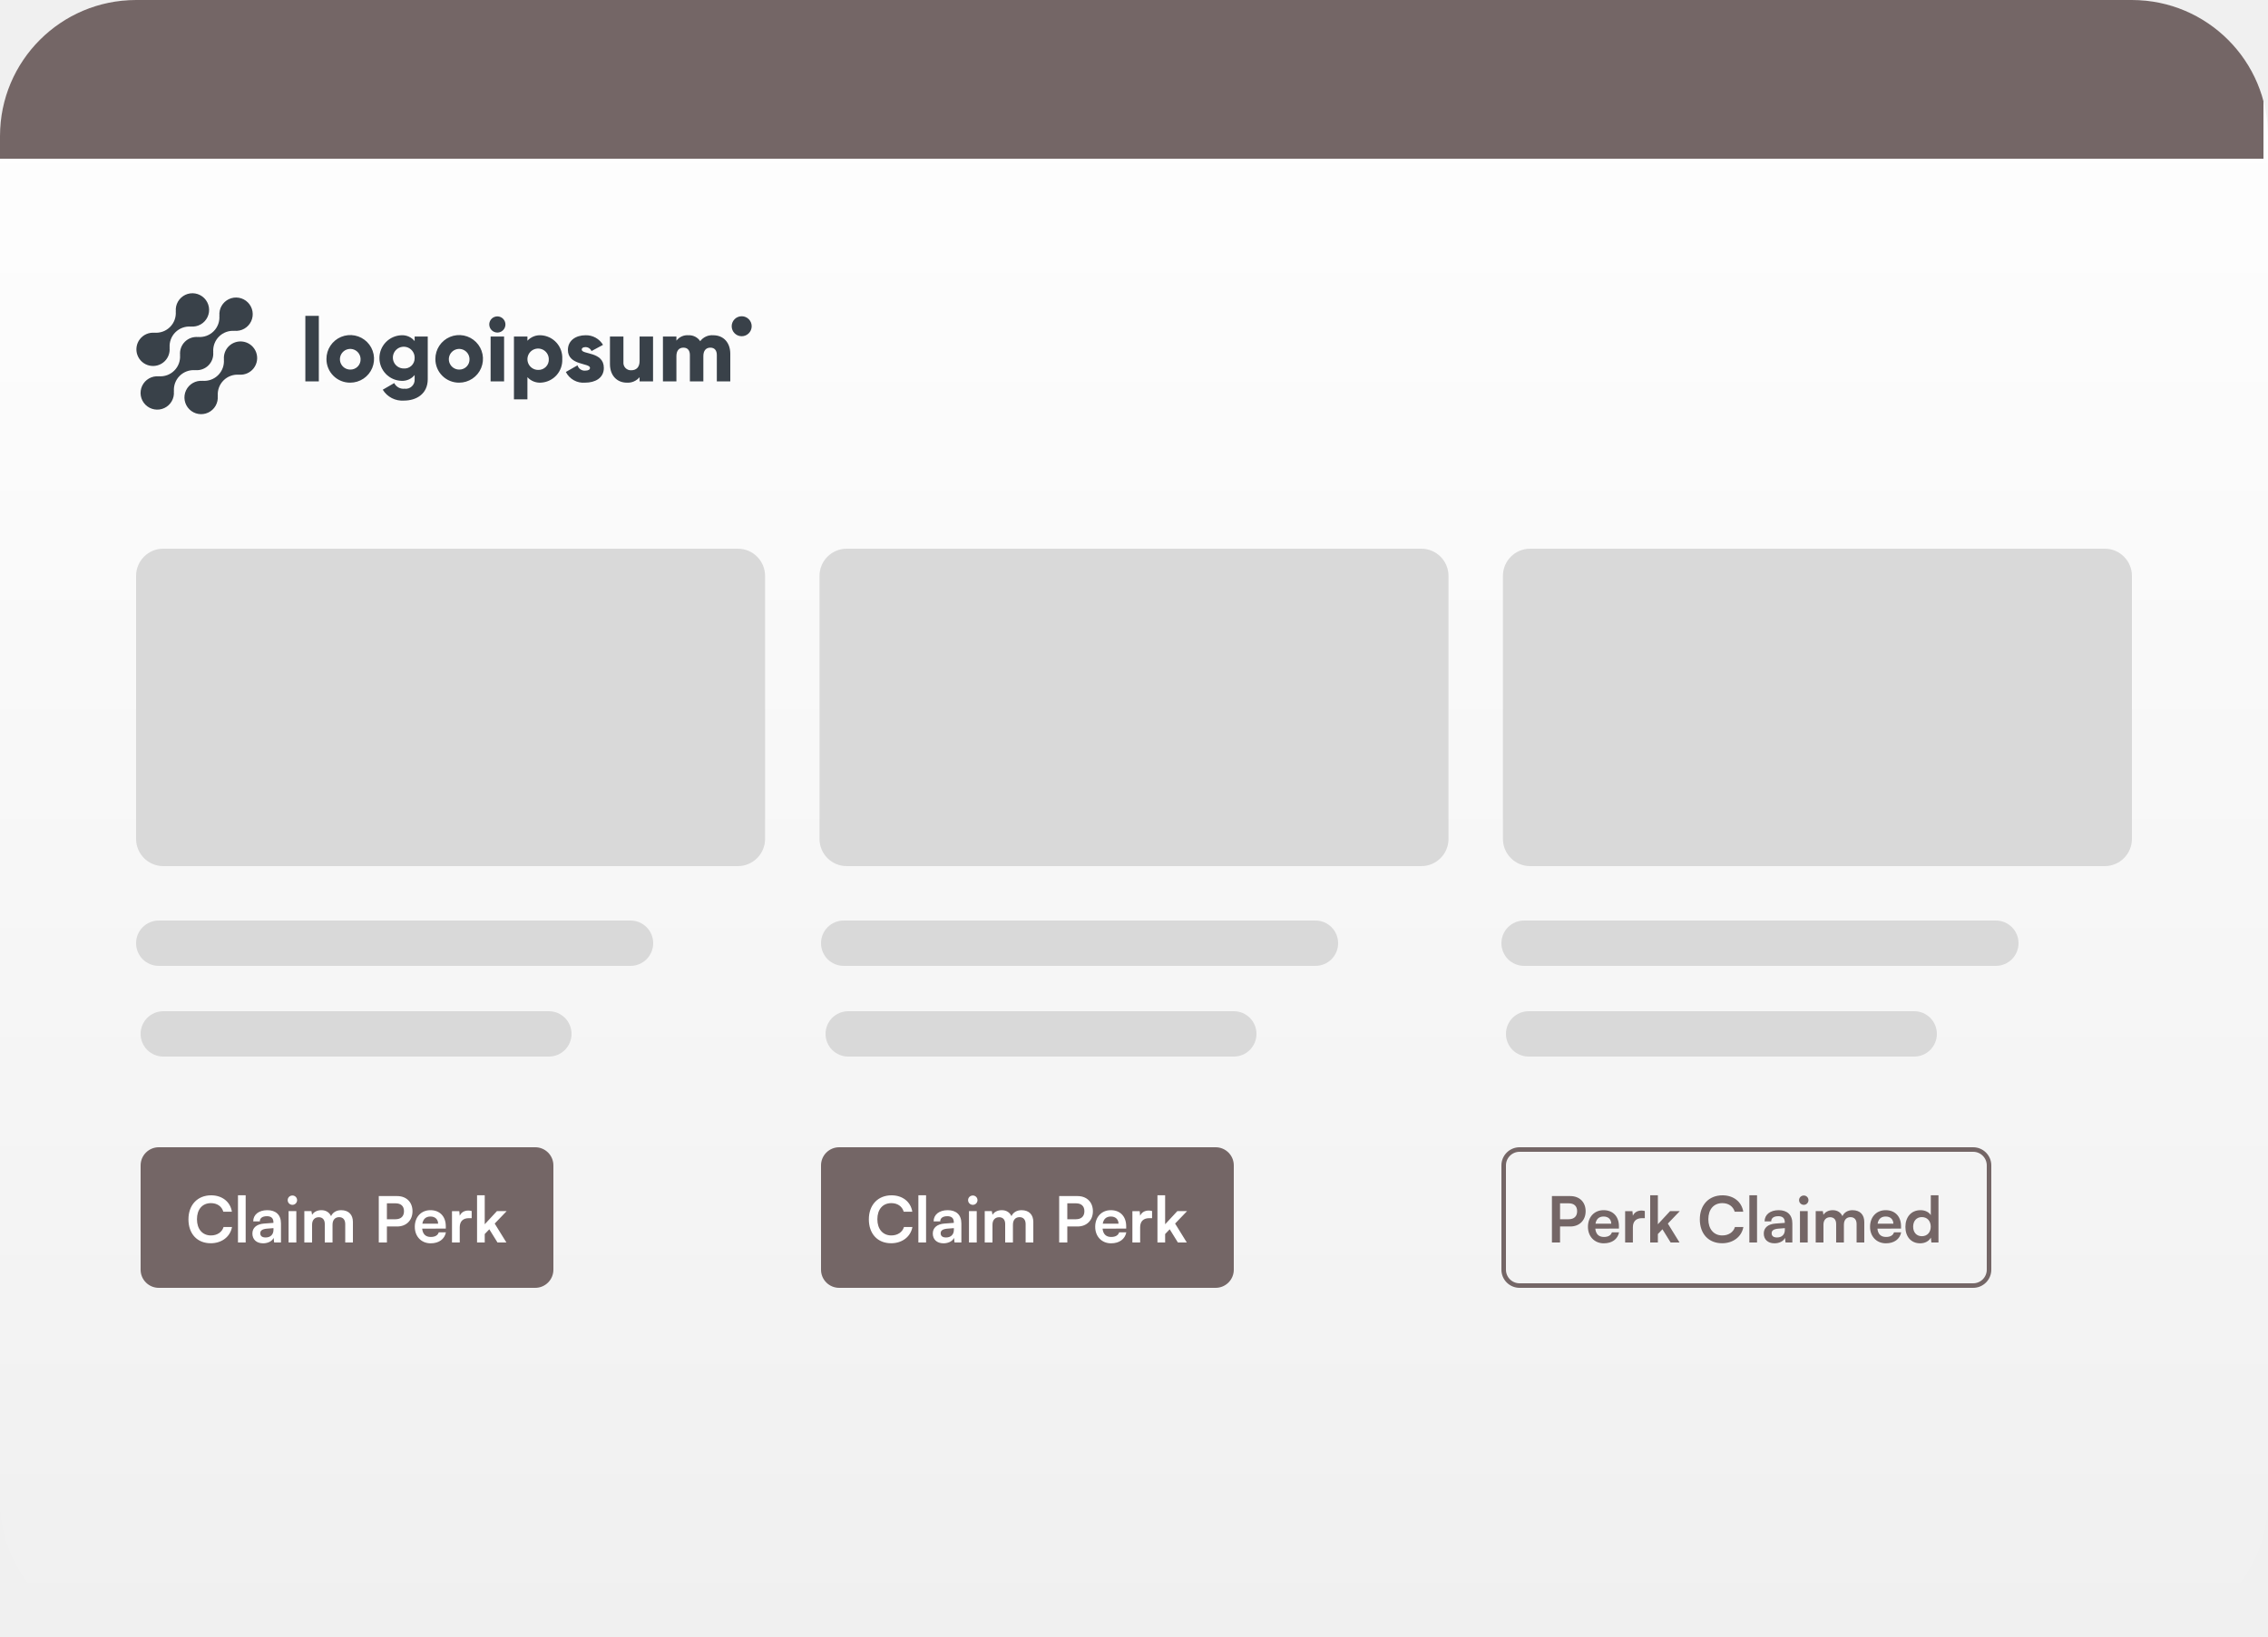
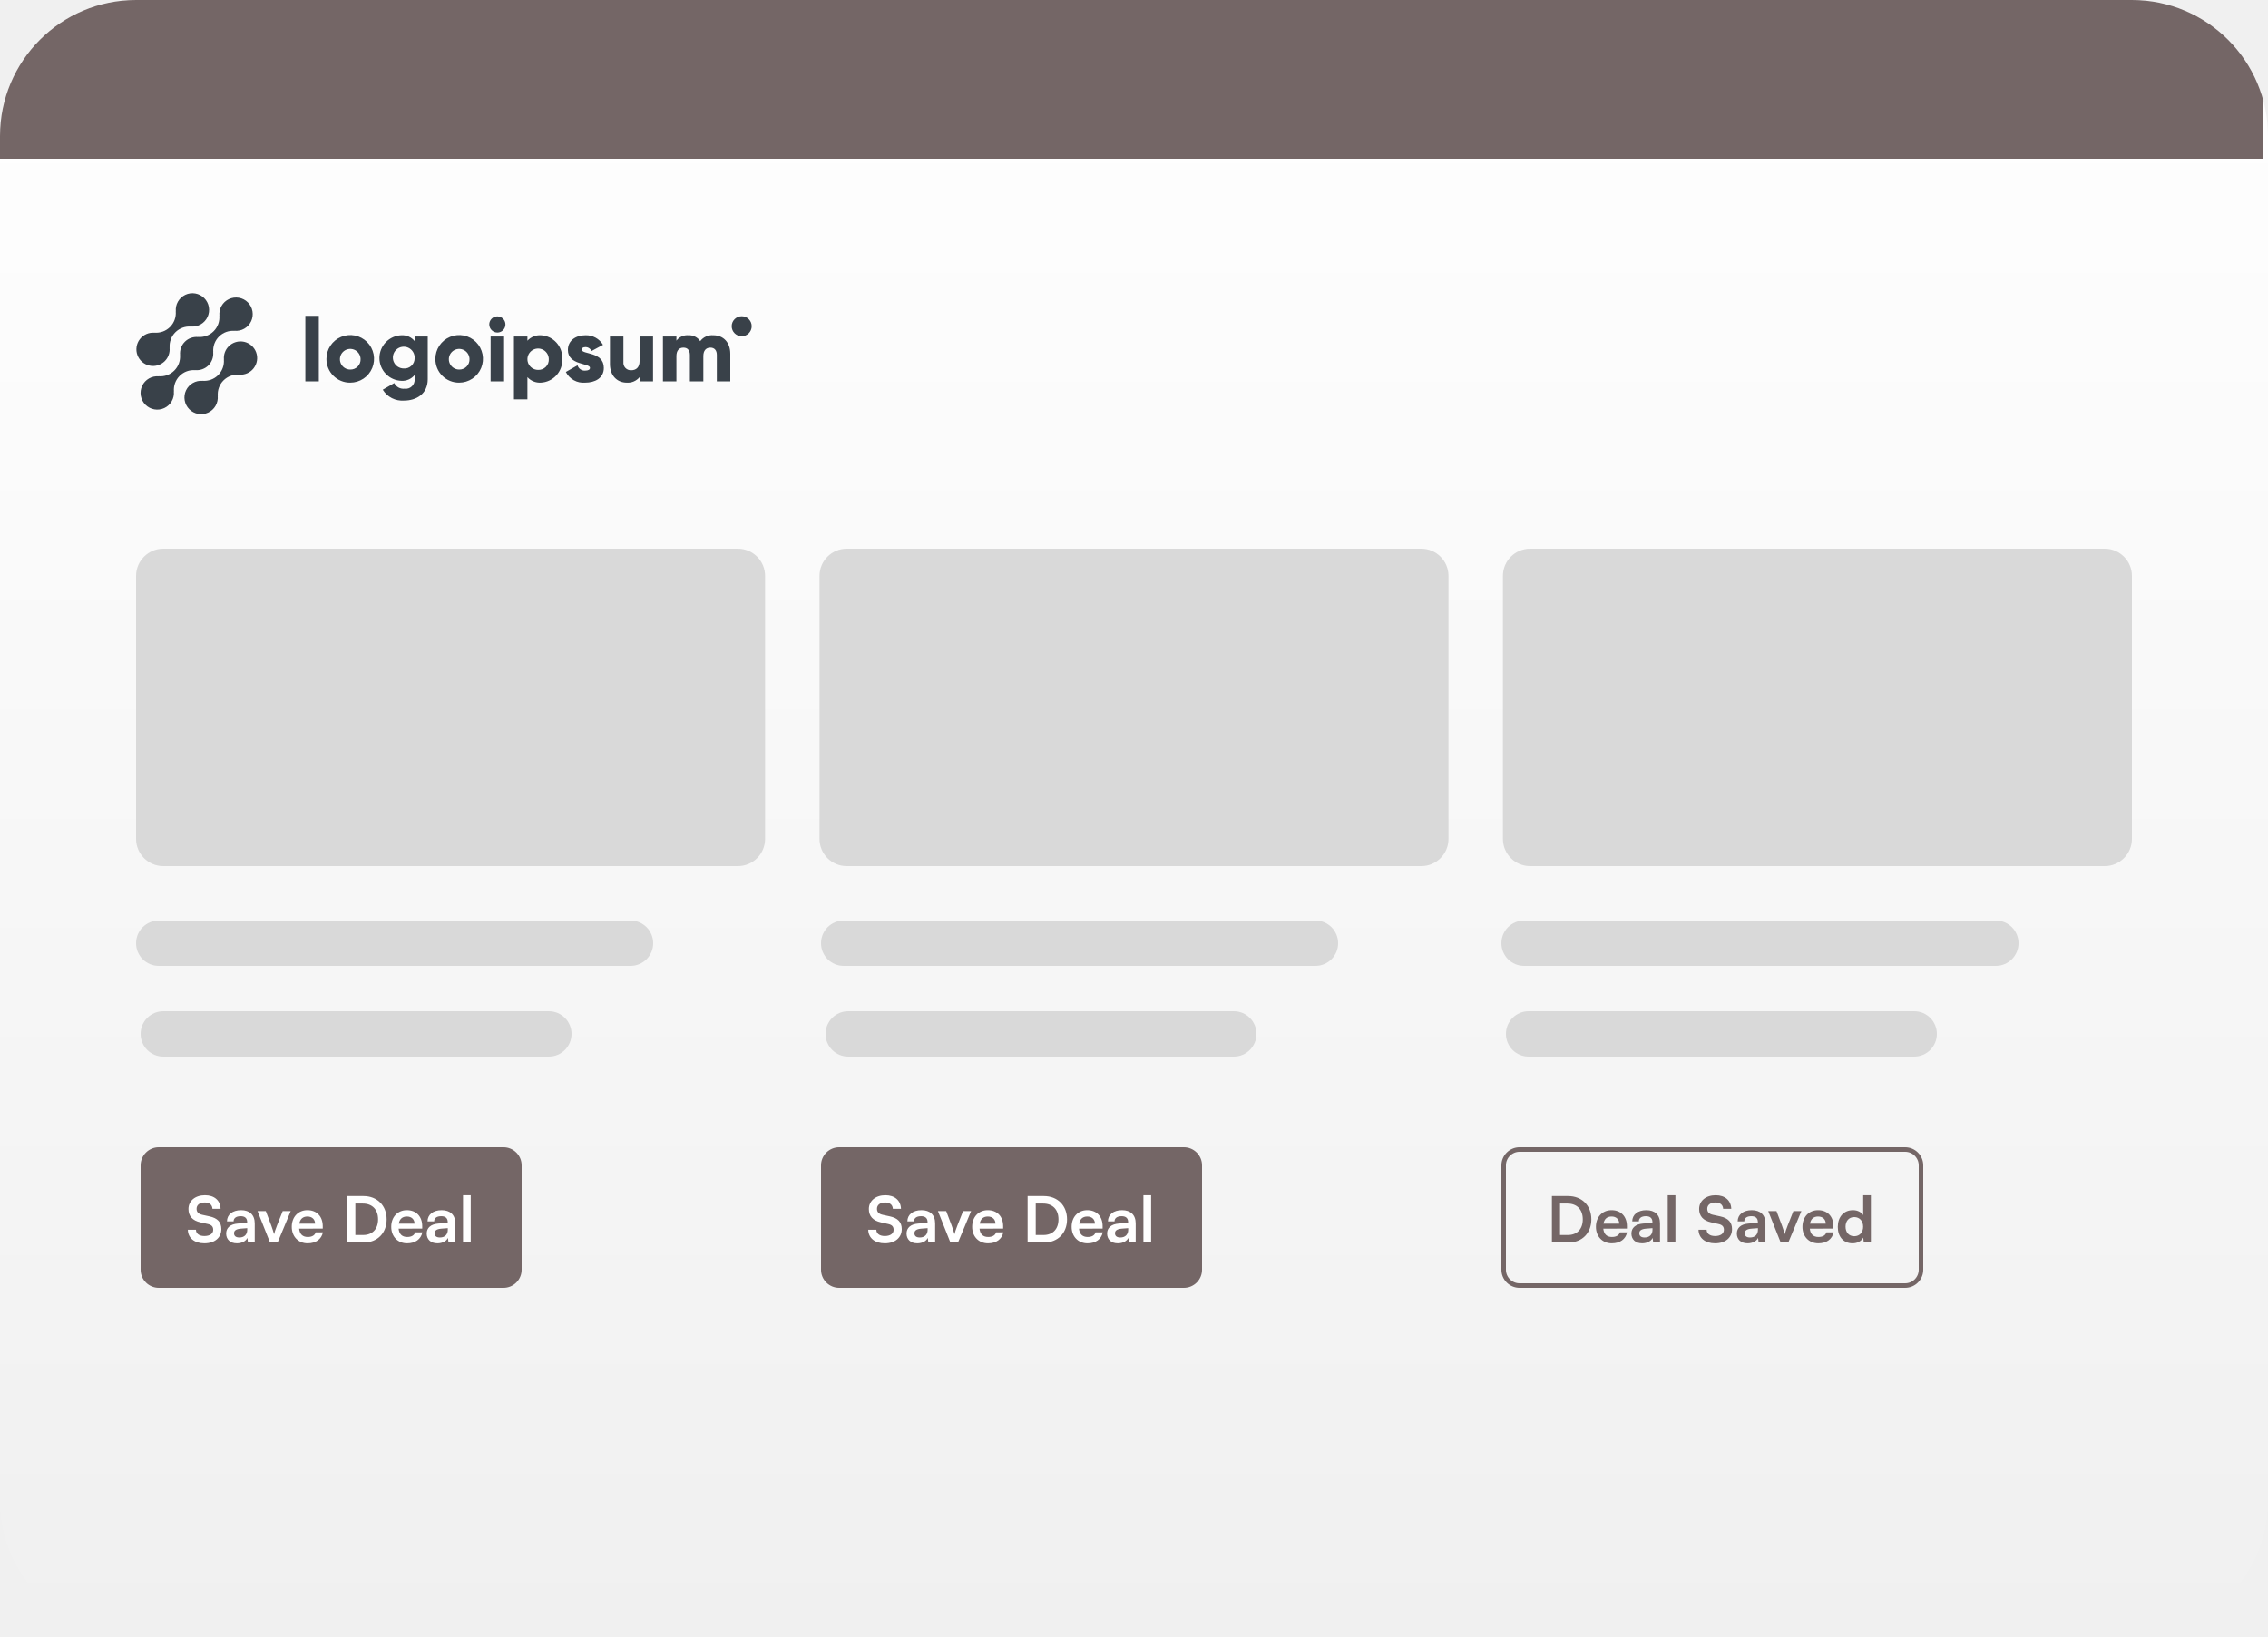
<svg xmlns="http://www.w3.org/2000/svg" width="500" height="361" viewBox="0 0 500 361" fill="none">
  <g clip-path="url(#clip0_2150_12111)">
    <rect width="500" height="361" rx="30" fill="url(#paint0_linear_2150_12111)" />
    <path d="M50.419 76.371C50.04 76.752 49.75 77.213 49.569 77.719C49.388 78.225 49.321 78.765 49.373 79.3L49.355 79.282C49.408 79.912 49.323 80.546 49.106 81.139C48.889 81.733 48.545 82.272 48.098 82.719C47.651 83.166 47.112 83.51 46.518 83.727C45.925 83.944 45.291 84.029 44.661 83.976L44.679 83.994C43.926 83.924 43.169 84.088 42.512 84.463C41.855 84.839 41.33 85.408 41.009 86.093C40.687 86.778 40.585 87.546 40.715 88.291C40.846 89.036 41.203 89.723 41.739 90.258C42.274 90.793 42.961 91.15 43.706 91.279C44.452 91.409 45.219 91.306 45.904 90.984C46.589 90.662 47.157 90.137 47.532 89.479C47.907 88.822 48.071 88.065 48 87.312L48.019 87.33C47.966 86.7 48.051 86.066 48.268 85.473C48.485 84.879 48.829 84.34 49.276 83.893C49.723 83.446 50.262 83.102 50.856 82.885C51.449 82.668 52.083 82.583 52.713 82.636L52.694 82.618C53.309 82.673 53.929 82.572 54.495 82.325C55.061 82.077 55.555 81.69 55.932 81.2C56.309 80.711 56.556 80.134 56.651 79.523C56.745 78.912 56.684 78.288 56.473 77.707C56.261 77.126 55.907 76.608 55.442 76.201C54.978 75.794 54.418 75.51 53.814 75.377C53.211 75.244 52.584 75.265 51.991 75.439C51.398 75.613 50.858 75.933 50.422 76.371H50.419Z" fill="#394149" />
    <path d="M43.042 81.636L43.023 81.618C43.558 81.672 44.099 81.606 44.606 81.426C45.113 81.245 45.573 80.954 45.954 80.574C46.334 80.194 46.626 79.733 46.806 79.227C46.987 78.72 47.053 78.179 47 77.644L47.019 77.662C46.966 77.032 47.051 76.398 47.268 75.805C47.485 75.211 47.829 74.672 48.276 74.225C48.723 73.778 49.262 73.434 49.856 73.217C50.449 73 51.083 72.915 51.713 72.968L51.694 72.95C52.447 73.021 53.204 72.857 53.862 72.482C54.519 72.107 55.044 71.538 55.366 70.853C55.688 70.168 55.791 69.401 55.661 68.655C55.531 67.91 55.174 67.222 54.639 66.687C54.103 66.152 53.416 65.795 52.671 65.665C51.925 65.535 51.158 65.638 50.473 65.96C49.788 66.282 49.219 66.807 48.844 67.464C48.469 68.121 48.305 68.879 48.376 69.632L48.358 69.613C48.411 70.243 48.327 70.877 48.109 71.471C47.892 72.064 47.548 72.603 47.102 73.05C46.654 73.497 46.115 73.841 45.522 74.058C44.928 74.275 44.294 74.36 43.664 74.307L43.682 74.326C43.147 74.272 42.606 74.338 42.099 74.518C41.592 74.699 41.132 74.99 40.751 75.37C40.371 75.751 40.08 76.211 39.898 76.717C39.718 77.224 39.651 77.765 39.705 78.3L39.687 78.282C39.74 78.912 39.655 79.546 39.438 80.139C39.221 80.733 38.877 81.272 38.43 81.719C37.983 82.166 37.444 82.51 36.85 82.727C36.257 82.944 35.623 83.029 34.993 82.976L35.011 82.994C34.258 82.923 33.501 83.087 32.843 83.462C32.186 83.837 31.661 84.406 31.339 85.091C31.017 85.776 30.914 86.543 31.044 87.289C31.174 88.034 31.531 88.722 32.066 89.257C32.602 89.792 33.289 90.149 34.034 90.279C34.78 90.409 35.547 90.306 36.232 89.984C36.917 89.662 37.486 89.137 37.861 88.48C38.236 87.822 38.4 87.066 38.329 86.312L38.348 86.33C38.295 85.7 38.38 85.066 38.597 84.473C38.814 83.879 39.158 83.34 39.605 82.893C40.052 82.446 40.591 82.102 41.185 81.885C41.778 81.668 42.412 81.583 43.042 81.636Z" fill="#394149" />
    <path d="M36.34 79.629C36.719 79.248 37.009 78.788 37.19 78.281C37.37 77.775 37.437 77.235 37.385 76.7L37.404 76.718C37.351 76.088 37.436 75.454 37.653 74.86C37.87 74.266 38.214 73.727 38.662 73.28C39.109 72.833 39.648 72.489 40.242 72.272C40.836 72.055 41.47 71.971 42.1 72.024L42.081 72.006C42.834 72.077 43.591 71.913 44.248 71.538C44.905 71.163 45.43 70.594 45.752 69.909C46.074 69.225 46.176 68.457 46.046 67.712C45.916 66.967 45.559 66.28 45.024 65.745C44.489 65.21 43.802 64.853 43.057 64.723C42.312 64.593 41.544 64.695 40.86 65.017C40.175 65.339 39.606 65.864 39.231 66.521C38.856 67.178 38.692 67.935 38.763 68.688L38.745 68.67C38.798 69.3 38.713 69.934 38.496 70.527C38.279 71.121 37.935 71.66 37.488 72.107C37.041 72.554 36.502 72.898 35.908 73.115C35.315 73.332 34.681 73.417 34.051 73.364L34.069 73.382C33.453 73.327 32.834 73.428 32.268 73.676C31.702 73.924 31.208 74.311 30.831 74.8C30.454 75.29 30.207 75.867 30.113 76.478C30.019 77.088 30.08 77.713 30.291 78.293C30.503 78.874 30.857 79.392 31.322 79.799C31.787 80.207 32.346 80.49 32.95 80.623C33.553 80.756 34.181 80.735 34.773 80.561C35.366 80.387 35.906 80.067 36.342 79.629H36.34Z" fill="#394149" />
    <path d="M67.317 69.655H70.287V84.108H67.317V69.655Z" fill="#394149" />
    <path d="M71.969 79.159C71.965 78.12 72.269 77.104 72.843 76.238C73.417 75.373 74.235 74.697 75.194 74.296C76.152 73.896 77.207 73.789 78.227 73.989C79.246 74.189 80.183 74.687 80.919 75.42C81.655 76.153 82.156 77.088 82.361 78.107C82.565 79.125 82.462 80.181 82.066 81.141C81.669 82.101 80.997 82.922 80.133 83.499C79.27 84.077 78.255 84.385 77.216 84.385C76.527 84.393 75.843 84.263 75.204 84.004C74.565 83.744 73.984 83.36 73.496 82.873C73.007 82.387 72.621 81.808 72.359 81.17C72.096 80.532 71.964 79.849 71.969 79.159ZM79.493 79.159C79.481 78.711 79.337 78.277 79.079 77.911C78.821 77.545 78.461 77.263 78.044 77.1C77.626 76.937 77.171 76.901 76.733 76.996C76.295 77.091 75.895 77.313 75.583 77.634C75.271 77.955 75.06 78.361 74.977 78.801C74.894 79.241 74.943 79.696 75.117 80.108C75.292 80.521 75.584 80.873 75.957 81.121C76.33 81.368 76.768 81.5 77.216 81.5C77.523 81.508 77.828 81.453 78.112 81.337C78.396 81.222 78.653 81.048 78.867 80.828C79.081 80.608 79.247 80.347 79.355 80.059C79.463 79.772 79.51 79.465 79.493 79.159Z" fill="#394149" />
    <path d="M94.3 74.209V83.609C94.3 86.935 91.706 88.341 89.073 88.341C88.146 88.41 87.218 88.223 86.39 87.8C85.562 87.376 84.867 86.733 84.381 85.941L86.915 84.476C87.119 84.889 87.445 85.23 87.848 85.453C88.252 85.675 88.714 85.77 89.172 85.723C89.465 85.764 89.763 85.738 90.045 85.647C90.327 85.557 90.585 85.405 90.799 85.201C91.014 84.998 91.18 84.749 91.286 84.473C91.391 84.196 91.433 83.9 91.409 83.605V82.7C91.061 83.126 90.619 83.464 90.117 83.687C89.614 83.911 89.067 84.013 88.518 83.987C87.212 83.946 85.973 83.398 85.064 82.459C84.154 81.521 83.646 80.265 83.646 78.959C83.646 77.652 84.154 76.396 85.064 75.458C85.973 74.519 87.212 73.971 88.518 73.93C89.067 73.904 89.614 74.006 90.117 74.23C90.619 74.453 91.061 74.791 91.409 75.217V74.207L94.3 74.209ZM91.41 78.96C91.43 78.481 91.306 78.008 91.055 77.6C90.803 77.192 90.435 76.869 89.999 76.672C89.562 76.475 89.076 76.413 88.604 76.495C88.132 76.576 87.695 76.797 87.35 77.129C87.004 77.461 86.766 77.888 86.665 78.357C86.565 78.825 86.607 79.313 86.786 79.757C86.965 80.202 87.273 80.582 87.671 80.85C88.068 81.118 88.536 81.261 89.015 81.26C89.327 81.282 89.64 81.238 89.934 81.131C90.228 81.025 90.497 80.858 90.722 80.641C90.948 80.424 91.126 80.163 91.244 79.873C91.363 79.584 91.419 79.273 91.41 78.96Z" fill="#394149" />
    <path d="M95.982 79.159C95.978 78.12 96.282 77.104 96.856 76.238C97.43 75.373 98.248 74.697 99.206 74.296C100.165 73.896 101.22 73.789 102.24 73.989C103.259 74.189 104.196 74.687 104.932 75.42C105.668 76.153 106.169 77.088 106.374 78.107C106.578 79.125 106.475 80.181 106.079 81.141C105.682 82.101 105.01 82.922 104.146 83.499C103.283 84.077 102.268 84.385 101.229 84.385C100.54 84.393 99.855 84.263 99.217 84.004C98.578 83.744 97.997 83.36 97.509 82.873C97.02 82.387 96.633 81.808 96.371 81.17C96.109 80.532 95.977 79.849 95.982 79.159ZM103.506 79.159C103.494 78.711 103.349 78.277 103.092 77.911C102.834 77.545 102.474 77.263 102.057 77.1C101.639 76.937 101.183 76.901 100.746 76.996C100.308 77.091 99.908 77.313 99.596 77.634C99.284 77.955 99.073 78.361 98.99 78.801C98.907 79.241 98.956 79.696 99.13 80.108C99.305 80.521 99.597 80.873 99.97 81.121C100.343 81.368 100.781 81.5 101.229 81.5C101.536 81.508 101.841 81.453 102.125 81.337C102.409 81.222 102.666 81.048 102.88 80.828C103.094 80.608 103.26 80.347 103.368 80.059C103.476 79.772 103.523 79.465 103.506 79.159Z" fill="#394149" />
    <path d="M107.861 71.556C107.861 71.204 107.965 70.859 108.161 70.566C108.357 70.273 108.635 70.044 108.961 69.91C109.287 69.775 109.645 69.74 109.991 69.808C110.336 69.877 110.654 70.047 110.903 70.296C111.152 70.545 111.322 70.863 111.391 71.208C111.459 71.554 111.424 71.912 111.289 72.238C111.154 72.564 110.926 72.842 110.633 73.038C110.34 73.234 109.995 73.338 109.643 73.338C109.172 73.333 108.721 73.144 108.388 72.811C108.055 72.478 107.866 72.027 107.861 71.556ZM108.161 74.209H111.132V84.109H108.157L108.161 74.209Z" fill="#394149" />
    <path d="M123.956 79.159C123.99 79.813 123.895 80.468 123.675 81.085C123.456 81.703 123.117 82.27 122.677 82.756C122.237 83.242 121.706 83.636 121.113 83.915C120.52 84.195 119.879 84.354 119.224 84.385C118.674 84.415 118.124 84.322 117.613 84.113C117.103 83.904 116.646 83.585 116.275 83.177V88.068H113.305V74.209H116.275V75.139C116.646 74.732 117.104 74.412 117.614 74.204C118.124 73.995 118.674 73.902 119.224 73.932C119.879 73.963 120.521 74.122 121.113 74.402C121.706 74.681 122.238 75.075 122.677 75.561C123.117 76.047 123.457 76.615 123.676 77.232C123.895 77.85 123.991 78.505 123.956 79.159ZM120.986 79.159C120.974 78.696 120.826 78.246 120.561 77.866C120.295 77.487 119.923 77.194 119.491 77.025C119.06 76.856 118.588 76.817 118.135 76.915C117.682 77.012 117.268 77.241 116.944 77.573C116.62 77.905 116.402 78.325 116.316 78.78C116.23 79.236 116.28 79.706 116.46 80.133C116.64 80.561 116.942 80.925 117.328 81.181C117.714 81.437 118.168 81.574 118.631 81.574C118.949 81.588 119.267 81.535 119.563 81.418C119.859 81.301 120.127 81.122 120.35 80.894C120.572 80.666 120.744 80.394 120.853 80.095C120.963 79.796 121.008 79.477 120.986 79.159Z" fill="#394149" />
    <path d="M133.121 81.138C133.121 83.415 131.142 84.385 129.004 84.385C128.14 84.463 127.273 84.281 126.514 83.861C125.755 83.441 125.139 82.802 124.747 82.029L127.32 80.564C127.424 80.921 127.648 81.233 127.953 81.445C128.259 81.658 128.629 81.759 129 81.732C129.712 81.732 130.069 81.514 130.069 81.119C130.069 80.029 125.198 80.604 125.198 77.179C125.198 75.02 127.02 73.932 129.079 73.932C129.853 73.907 130.619 74.091 131.298 74.464C131.977 74.836 132.544 75.384 132.939 76.05L130.405 77.416C130.294 77.157 130.109 76.936 129.873 76.781C129.637 76.626 129.361 76.544 129.079 76.545C128.564 76.545 128.247 76.745 128.247 77.099C128.251 78.228 133.121 77.475 133.121 81.138Z" fill="#394149" />
    <path d="M143.97 74.209V84.109H141V83.178C140.657 83.589 140.222 83.912 139.73 84.123C139.238 84.332 138.704 84.423 138.17 84.386C136.17 84.386 134.47 82.961 134.47 80.286V74.209H137.44V79.851C137.415 80.087 137.442 80.325 137.519 80.549C137.595 80.774 137.72 80.979 137.884 81.15C138.048 81.322 138.247 81.455 138.468 81.541C138.688 81.628 138.925 81.665 139.162 81.651C140.251 81.651 141.003 81.018 141.003 79.612V74.212L143.97 74.209Z" fill="#394149" />
    <path d="M161 78.03V84.108H158.03V78.287C158.03 77.297 157.555 76.664 156.605 76.664C155.615 76.664 155.06 77.357 155.06 78.525V84.108H152.091V78.287C152.091 77.297 151.616 76.664 150.665 76.664C149.675 76.664 149.121 77.357 149.121 78.525V84.108H146.151V74.208H149.121V75.118C149.429 74.714 149.833 74.394 150.296 74.187C150.76 73.979 151.268 73.891 151.774 73.931C152.282 73.906 152.788 74.013 153.243 74.242C153.697 74.471 154.084 74.814 154.367 75.237C154.696 74.794 155.132 74.442 155.634 74.214C156.136 73.986 156.688 73.888 157.238 73.931C159.511 73.932 161 75.555 161 78.03Z" fill="#394149" />
    <path d="M163.512 74.148C164.729 74.148 165.716 73.161 165.716 71.944C165.716 70.727 164.729 69.74 163.512 69.74C162.295 69.74 161.308 70.727 161.308 71.944C161.308 73.161 162.295 74.148 163.512 74.148Z" fill="#394149" />
    <rect x="-1" width="500" height="35" fill="#746666" />
    <rect x="30" y="121" width="138.667" height="70" rx="6" fill="#D9D9D9" />
    <rect x="30" y="203" width="114" height="10" rx="5" fill="#D9D9D9" />
    <rect x="181" y="203" width="114" height="10" rx="5" fill="#D9D9D9" />
    <rect x="331" y="203" width="114" height="10" rx="5" fill="#D9D9D9" />
    <rect x="31" y="223" width="95" height="10" rx="5" fill="#D9D9D9" />
    <rect x="182" y="223" width="95" height="10" rx="5" fill="#D9D9D9" />
    <rect x="332" y="223" width="95" height="10" rx="5" fill="#D9D9D9" />
    <rect x="180.667" y="121" width="138.667" height="70" rx="6" fill="#D9D9D9" />
    <rect x="331.333" y="121" width="138.667" height="70" rx="6" fill="#D9D9D9" />
-     <rect x="31" y="253" width="91" height="31" rx="4" fill="#746666" />
-     <path d="M46.46 274.168C43.478 274.168 41.546 272.096 41.546 268.89C41.546 265.712 43.548 263.598 46.544 263.598C48.966 263.598 50.772 265.012 51.122 267.21H49.232C48.882 266.02 47.86 265.32 46.502 265.32C44.612 265.32 43.422 266.692 43.422 268.876C43.422 271.046 44.626 272.446 46.502 272.446C47.888 272.446 48.952 271.718 49.288 270.584H51.15C50.758 272.74 48.882 274.168 46.46 274.168ZM54.159 274H52.465V263.584H54.159V274ZM58.008 274.182C56.538 274.182 55.642 273.328 55.642 272.026C55.642 270.752 56.566 269.954 58.204 269.828L60.276 269.674V269.52C60.276 268.582 59.716 268.204 58.848 268.204C57.84 268.204 57.28 268.624 57.28 269.352H55.824C55.824 267.854 57.056 266.874 58.932 266.874C60.794 266.874 61.942 267.882 61.942 269.8V274H60.444L60.318 272.978C60.024 273.692 59.086 274.182 58.008 274.182ZM58.568 272.894C59.618 272.894 60.29 272.264 60.29 271.2V270.836L58.848 270.948C57.784 271.046 57.378 271.396 57.378 271.956C57.378 272.586 57.798 272.894 58.568 272.894ZM64.474 265.698C63.886 265.698 63.424 265.236 63.424 264.662C63.424 264.088 63.886 263.64 64.474 263.64C65.034 263.64 65.496 264.088 65.496 264.662C65.496 265.236 65.034 265.698 64.474 265.698ZM63.62 274V267.084H65.328V274H63.62ZM68.801 274H67.093V267.084H68.661L68.801 267.896C69.151 267.322 69.851 266.874 70.845 266.874C71.895 266.874 72.623 267.392 72.987 268.19C73.337 267.392 74.149 266.874 75.199 266.874C76.879 266.874 77.803 267.882 77.803 269.478V274H76.109V269.926C76.109 268.932 75.577 268.414 74.765 268.414C73.939 268.414 73.309 268.946 73.309 270.08V274H71.601V269.912C71.601 268.946 71.083 268.428 70.271 268.428C69.459 268.428 68.801 268.96 68.801 270.08V274ZM87.551 270.472H85.297V274H83.505V263.766H87.551C89.609 263.766 90.939 265.11 90.939 267.112C90.939 269.086 89.595 270.472 87.551 270.472ZM87.201 265.362H85.297V268.876H87.173C88.405 268.876 89.063 268.218 89.063 267.098C89.063 265.978 88.391 265.362 87.201 265.362ZM94.947 274.182C92.889 274.182 91.447 272.684 91.447 270.542C91.447 268.372 92.861 266.874 94.891 266.874C96.963 266.874 98.279 268.26 98.279 270.416V270.934L93.071 270.948C93.197 272.166 93.841 272.782 94.975 272.782C95.913 272.782 96.529 272.418 96.725 271.76H98.307C98.013 273.272 96.753 274.182 94.947 274.182ZM94.905 268.274C93.897 268.274 93.281 268.82 93.113 269.856H96.585C96.585 268.904 95.927 268.274 94.905 268.274ZM103.986 267.056V268.638H103.356C102.124 268.638 101.354 269.296 101.354 270.64V274H99.646V267.098H101.256L101.354 268.106C101.648 267.42 102.306 266.958 103.23 266.958C103.468 266.958 103.706 266.986 103.986 267.056ZM106.864 274H105.17V263.584H106.864V269.982L109.552 267.084H111.694L109.062 269.828L111.638 274H109.678L107.872 271.088L106.864 272.138V274Z" fill="white" />
-     <rect x="181" y="253" width="91" height="31" rx="4" fill="#746666" />
-     <path d="M196.46 274.168C193.478 274.168 191.546 272.096 191.546 268.89C191.546 265.712 193.548 263.598 196.544 263.598C198.966 263.598 200.772 265.012 201.122 267.21H199.232C198.882 266.02 197.86 265.32 196.502 265.32C194.612 265.32 193.422 266.692 193.422 268.876C193.422 271.046 194.626 272.446 196.502 272.446C197.888 272.446 198.952 271.718 199.288 270.584H201.15C200.758 272.74 198.882 274.168 196.46 274.168ZM204.159 274H202.465V263.584H204.159V274ZM208.008 274.182C206.538 274.182 205.642 273.328 205.642 272.026C205.642 270.752 206.566 269.954 208.204 269.828L210.276 269.674V269.52C210.276 268.582 209.716 268.204 208.848 268.204C207.84 268.204 207.28 268.624 207.28 269.352H205.824C205.824 267.854 207.056 266.874 208.932 266.874C210.794 266.874 211.942 267.882 211.942 269.8V274H210.444L210.318 272.978C210.024 273.692 209.086 274.182 208.008 274.182ZM208.568 272.894C209.618 272.894 210.29 272.264 210.29 271.2V270.836L208.848 270.948C207.784 271.046 207.378 271.396 207.378 271.956C207.378 272.586 207.798 272.894 208.568 272.894ZM214.474 265.698C213.886 265.698 213.424 265.236 213.424 264.662C213.424 264.088 213.886 263.64 214.474 263.64C215.034 263.64 215.496 264.088 215.496 264.662C215.496 265.236 215.034 265.698 214.474 265.698ZM213.62 274V267.084H215.328V274H213.62ZM218.801 274H217.093V267.084H218.661L218.801 267.896C219.151 267.322 219.851 266.874 220.845 266.874C221.895 266.874 222.623 267.392 222.987 268.19C223.337 267.392 224.149 266.874 225.199 266.874C226.879 266.874 227.803 267.882 227.803 269.478V274H226.109V269.926C226.109 268.932 225.577 268.414 224.765 268.414C223.939 268.414 223.309 268.946 223.309 270.08V274H221.601V269.912C221.601 268.946 221.083 268.428 220.271 268.428C219.459 268.428 218.801 268.96 218.801 270.08V274ZM237.551 270.472H235.297V274H233.505V263.766H237.551C239.609 263.766 240.939 265.11 240.939 267.112C240.939 269.086 239.595 270.472 237.551 270.472ZM237.201 265.362H235.297V268.876H237.173C238.405 268.876 239.063 268.218 239.063 267.098C239.063 265.978 238.391 265.362 237.201 265.362ZM244.947 274.182C242.889 274.182 241.447 272.684 241.447 270.542C241.447 268.372 242.861 266.874 244.891 266.874C246.963 266.874 248.279 268.26 248.279 270.416V270.934L243.071 270.948C243.197 272.166 243.841 272.782 244.975 272.782C245.913 272.782 246.529 272.418 246.725 271.76H248.307C248.013 273.272 246.753 274.182 244.947 274.182ZM244.905 268.274C243.897 268.274 243.281 268.82 243.113 269.856H246.585C246.585 268.904 245.927 268.274 244.905 268.274ZM253.986 267.056V268.638H253.356C252.124 268.638 251.354 269.296 251.354 270.64V274H249.646V267.098H251.256L251.354 268.106C251.648 267.42 252.306 266.958 253.23 266.958C253.468 266.958 253.706 266.986 253.986 267.056ZM256.864 274H255.17V263.584H256.864V269.982L259.552 267.084H261.694L259.062 269.828L261.638 274H259.678L257.872 271.088L256.864 272.138V274Z" fill="white" />
-     <rect x="331.5" y="253.5" width="107" height="30" rx="3.5" stroke="#746666" />
-     <path d="M346.18 270.472H343.926V274H342.134V263.766H346.18C348.238 263.766 349.568 265.11 349.568 267.112C349.568 269.086 348.224 270.472 346.18 270.472ZM345.83 265.362H343.926V268.876H345.802C347.034 268.876 347.692 268.218 347.692 267.098C347.692 265.978 347.02 265.362 345.83 265.362ZM353.576 274.182C351.518 274.182 350.076 272.684 350.076 270.542C350.076 268.372 351.49 266.874 353.52 266.874C355.592 266.874 356.908 268.26 356.908 270.416V270.934L351.7 270.948C351.826 272.166 352.47 272.782 353.604 272.782C354.542 272.782 355.158 272.418 355.354 271.76H356.936C356.642 273.272 355.382 274.182 353.576 274.182ZM353.534 268.274C352.526 268.274 351.91 268.82 351.742 269.856H355.214C355.214 268.904 354.556 268.274 353.534 268.274ZM362.615 267.056V268.638H361.985C360.753 268.638 359.983 269.296 359.983 270.64V274H358.275V267.098H359.885L359.983 268.106C360.277 267.42 360.935 266.958 361.859 266.958C362.097 266.958 362.335 266.986 362.615 267.056ZM365.493 274H363.799V263.584H365.493V269.982L368.181 267.084H370.323L367.691 269.828L370.267 274H368.307L366.501 271.088L365.493 272.138V274ZM379.655 274.168C376.673 274.168 374.741 272.096 374.741 268.89C374.741 265.712 376.743 263.598 379.739 263.598C382.161 263.598 383.967 265.012 384.317 267.21H382.427C382.077 266.02 381.055 265.32 379.697 265.32C377.807 265.32 376.617 266.692 376.617 268.876C376.617 271.046 377.821 272.446 379.697 272.446C381.083 272.446 382.147 271.718 382.483 270.584H384.345C383.953 272.74 382.077 274.168 379.655 274.168ZM387.354 274H385.66V263.584H387.354V274ZM391.204 274.182C389.734 274.182 388.838 273.328 388.838 272.026C388.838 270.752 389.762 269.954 391.4 269.828L393.472 269.674V269.52C393.472 268.582 392.912 268.204 392.044 268.204C391.036 268.204 390.476 268.624 390.476 269.352H389.02C389.02 267.854 390.252 266.874 392.128 266.874C393.99 266.874 395.138 267.882 395.138 269.8V274H393.64L393.514 272.978C393.22 273.692 392.282 274.182 391.204 274.182ZM391.764 272.894C392.814 272.894 393.486 272.264 393.486 271.2V270.836L392.044 270.948C390.98 271.046 390.574 271.396 390.574 271.956C390.574 272.586 390.994 272.894 391.764 272.894ZM397.67 265.698C397.082 265.698 396.62 265.236 396.62 264.662C396.62 264.088 397.082 263.64 397.67 263.64C398.23 263.64 398.692 264.088 398.692 264.662C398.692 265.236 398.23 265.698 397.67 265.698ZM396.816 274V267.084H398.524V274H396.816ZM401.996 274H400.288V267.084H401.856L401.996 267.896C402.346 267.322 403.046 266.874 404.04 266.874C405.09 266.874 405.818 267.392 406.182 268.19C406.532 267.392 407.344 266.874 408.394 266.874C410.074 266.874 410.998 267.882 410.998 269.478V274H409.304V269.926C409.304 268.932 408.772 268.414 407.96 268.414C407.134 268.414 406.504 268.946 406.504 270.08V274H404.796V269.912C404.796 268.946 404.278 268.428 403.466 268.428C402.654 268.428 401.996 268.96 401.996 270.08V274ZM415.769 274.182C413.711 274.182 412.269 272.684 412.269 270.542C412.269 268.372 413.683 266.874 415.713 266.874C417.785 266.874 419.101 268.26 419.101 270.416V270.934L413.893 270.948C414.019 272.166 414.663 272.782 415.797 272.782C416.735 272.782 417.351 272.418 417.547 271.76H419.129C418.835 273.272 417.575 274.182 415.769 274.182ZM415.727 268.274C414.719 268.274 414.103 268.82 413.935 269.856H417.407C417.407 268.904 416.749 268.274 415.727 268.274ZM423.31 274.182C421.308 274.182 420.062 272.712 420.062 270.57C420.062 268.414 421.322 266.874 423.408 266.874C424.374 266.874 425.228 267.28 425.662 267.966V263.584H427.356V274H425.788L425.676 272.922C425.256 273.72 424.36 274.182 423.31 274.182ZM423.688 272.614C424.878 272.614 425.648 271.76 425.648 270.514C425.648 269.268 424.878 268.4 423.688 268.4C422.498 268.4 421.77 269.282 421.77 270.514C421.77 271.746 422.498 272.614 423.688 272.614Z" fill="#746666" />
+     <rect x="31" y="253" width="84" height="31" rx="4" fill="#746666" />
+     <path d="M41.546 266.622C41.546 264.83 43.03 263.584 45.186 263.584C47.258 263.584 48.574 264.732 48.63 266.58H46.838C46.796 265.698 46.166 265.18 45.158 265.18C44.052 265.18 43.338 265.712 43.338 266.566C43.338 267.294 43.73 267.7 44.584 267.896L46.194 268.246C47.944 268.624 48.798 269.52 48.798 271.046C48.798 272.95 47.314 274.182 45.06 274.182C42.876 274.182 41.448 273.02 41.406 271.186H43.198C43.212 272.054 43.912 272.572 45.06 272.572C46.25 272.572 47.006 272.054 47.006 271.2C47.006 270.514 46.656 270.108 45.816 269.926L44.192 269.562C42.456 269.184 41.546 268.19 41.546 266.622ZM52.225 274.182C50.755 274.182 49.859 273.328 49.859 272.026C49.859 270.752 50.783 269.954 52.421 269.828L54.493 269.674V269.52C54.493 268.582 53.933 268.204 53.065 268.204C52.057 268.204 51.497 268.624 51.497 269.352H50.041C50.041 267.854 51.273 266.874 53.149 266.874C55.011 266.874 56.159 267.882 56.159 269.8V274H54.661L54.535 272.978C54.241 273.692 53.303 274.182 52.225 274.182ZM52.785 272.894C53.835 272.894 54.507 272.264 54.507 271.2V270.836L53.065 270.948C52.001 271.046 51.595 271.396 51.595 271.956C51.595 272.586 52.015 272.894 52.785 272.894ZM59.524 274L56.78 267.084H58.6L59.804 270.262C60.098 271.088 60.336 271.802 60.42 272.18C60.518 271.746 60.77 271.018 61.064 270.262L62.324 267.084H64.088L61.204 274H59.524ZM67.822 274.182C65.764 274.182 64.322 272.684 64.322 270.542C64.322 268.372 65.736 266.874 67.766 266.874C69.838 266.874 71.154 268.26 71.154 270.416V270.934L65.946 270.948C66.072 272.166 66.716 272.782 67.85 272.782C68.788 272.782 69.404 272.418 69.6 271.76H71.182C70.888 273.272 69.628 274.182 67.822 274.182ZM67.78 268.274C66.772 268.274 66.156 268.82 65.988 269.856H69.46C69.46 268.904 68.802 268.274 67.78 268.274ZM80.228 274H76.546V263.766H80.13C83.154 263.766 85.24 265.852 85.24 268.904C85.24 271.914 83.196 274 80.228 274ZM79.962 265.418H78.338V272.348H80.06C82.104 272.348 83.35 271.032 83.35 268.904C83.35 266.734 82.076 265.418 79.962 265.418ZM89.751 274.182C87.693 274.182 86.251 272.684 86.251 270.542C86.251 268.372 87.665 266.874 89.695 266.874C91.767 266.874 93.083 268.26 93.083 270.416V270.934L87.875 270.948C88.001 272.166 88.645 272.782 89.779 272.782C90.717 272.782 91.333 272.418 91.529 271.76H93.111C92.817 273.272 91.557 274.182 89.751 274.182ZM89.709 268.274C88.701 268.274 88.085 268.82 87.917 269.856H91.389C91.389 268.904 90.731 268.274 89.709 268.274ZM96.44 274.182C94.97 274.182 94.074 273.328 94.074 272.026C94.074 270.752 94.998 269.954 96.636 269.828L98.708 269.674V269.52C98.708 268.582 98.148 268.204 97.28 268.204C96.272 268.204 95.712 268.624 95.712 269.352H94.256C94.256 267.854 95.488 266.874 97.364 266.874C99.226 266.874 100.374 267.882 100.374 269.8V274H98.876L98.75 272.978C98.456 273.692 97.518 274.182 96.44 274.182ZM97 272.894C98.05 272.894 98.722 272.264 98.722 271.2V270.836L97.28 270.948C96.216 271.046 95.81 271.396 95.81 271.956C95.81 272.586 96.23 272.894 97 272.894ZM103.774 274H102.08V263.584H103.774V274Z" fill="white" />
+     <rect x="181" y="253" width="84" height="31" rx="4" fill="#746666" />
+     <path d="M191.546 266.622C191.546 264.83 193.03 263.584 195.186 263.584C197.258 263.584 198.574 264.732 198.63 266.58H196.838C196.796 265.698 196.166 265.18 195.158 265.18C194.052 265.18 193.338 265.712 193.338 266.566C193.338 267.294 193.73 267.7 194.584 267.896L196.194 268.246C197.944 268.624 198.798 269.52 198.798 271.046C198.798 272.95 197.314 274.182 195.06 274.182C192.876 274.182 191.448 273.02 191.406 271.186H193.198C193.212 272.054 193.912 272.572 195.06 272.572C196.25 272.572 197.006 272.054 197.006 271.2C197.006 270.514 196.656 270.108 195.816 269.926L194.192 269.562C192.456 269.184 191.546 268.19 191.546 266.622ZM202.225 274.182C200.755 274.182 199.859 273.328 199.859 272.026C199.859 270.752 200.783 269.954 202.421 269.828L204.493 269.674V269.52C204.493 268.582 203.933 268.204 203.065 268.204C202.057 268.204 201.497 268.624 201.497 269.352H200.041C200.041 267.854 201.273 266.874 203.149 266.874C205.011 266.874 206.159 267.882 206.159 269.8V274H204.661L204.535 272.978C204.241 273.692 203.303 274.182 202.225 274.182ZM202.785 272.894C203.835 272.894 204.507 272.264 204.507 271.2V270.836L203.065 270.948C202.001 271.046 201.595 271.396 201.595 271.956C201.595 272.586 202.015 272.894 202.785 272.894ZM209.524 274L206.78 267.084H208.6L209.804 270.262C210.098 271.088 210.336 271.802 210.42 272.18C210.518 271.746 210.77 271.018 211.064 270.262L212.324 267.084H214.088L211.204 274H209.524ZM217.822 274.182C215.764 274.182 214.322 272.684 214.322 270.542C214.322 268.372 215.736 266.874 217.766 266.874C219.838 266.874 221.154 268.26 221.154 270.416V270.934L215.946 270.948C216.072 272.166 216.716 272.782 217.85 272.782C218.788 272.782 219.404 272.418 219.6 271.76H221.182C220.888 273.272 219.628 274.182 217.822 274.182ZM217.78 268.274C216.772 268.274 216.156 268.82 215.988 269.856H219.46C219.46 268.904 218.802 268.274 217.78 268.274ZM230.228 274H226.546V263.766H230.13C233.154 263.766 235.24 265.852 235.24 268.904C235.24 271.914 233.196 274 230.228 274ZM229.962 265.418H228.338V272.348H230.06C232.104 272.348 233.35 271.032 233.35 268.904C233.35 266.734 232.076 265.418 229.962 265.418ZM239.751 274.182C237.693 274.182 236.251 272.684 236.251 270.542C236.251 268.372 237.665 266.874 239.695 266.874C241.767 266.874 243.083 268.26 243.083 270.416V270.934L237.875 270.948C238.001 272.166 238.645 272.782 239.779 272.782C240.717 272.782 241.333 272.418 241.529 271.76H243.111C242.817 273.272 241.557 274.182 239.751 274.182ZM239.709 268.274C238.701 268.274 238.085 268.82 237.917 269.856H241.389C241.389 268.904 240.731 268.274 239.709 268.274ZM246.44 274.182C244.97 274.182 244.074 273.328 244.074 272.026C244.074 270.752 244.998 269.954 246.636 269.828L248.708 269.674V269.52C248.708 268.582 248.148 268.204 247.28 268.204C246.272 268.204 245.712 268.624 245.712 269.352H244.256C244.256 267.854 245.488 266.874 247.364 266.874C249.226 266.874 250.374 267.882 250.374 269.8V274H248.876L248.75 272.978C248.456 273.692 247.518 274.182 246.44 274.182ZM247 272.894C248.05 272.894 248.722 272.264 248.722 271.2V270.836L247.28 270.948C246.216 271.046 245.81 271.396 245.81 271.956C245.81 272.586 246.23 272.894 247 272.894ZM253.774 274H252.08V263.584H253.774V274Z" fill="white" />
+     <rect x="331.5" y="253.5" width="92" height="30" rx="3.5" stroke="#746666" />
+     <path d="M345.816 274H342.134V263.766H345.718C348.742 263.766 350.828 265.852 350.828 268.904C350.828 271.914 348.784 274 345.816 274ZM345.55 265.418H343.926V272.348H345.648C347.692 272.348 348.938 271.032 348.938 268.904C348.938 266.734 347.664 265.418 345.55 265.418ZM355.339 274.182C353.281 274.182 351.839 272.684 351.839 270.542C351.839 268.372 353.253 266.874 355.283 266.874C357.355 266.874 358.671 268.26 358.671 270.416V270.934L353.463 270.948C353.589 272.166 354.233 272.782 355.367 272.782C356.305 272.782 356.921 272.418 357.117 271.76H358.699C358.405 273.272 357.145 274.182 355.339 274.182ZM355.297 268.274C354.289 268.274 353.673 268.82 353.505 269.856H356.977C356.977 268.904 356.319 268.274 355.297 268.274ZM362.028 274.182C360.558 274.182 359.662 273.328 359.662 272.026C359.662 270.752 360.586 269.954 362.224 269.828L364.296 269.674V269.52C364.296 268.582 363.736 268.204 362.868 268.204C361.86 268.204 361.3 268.624 361.3 269.352H359.844C359.844 267.854 361.076 266.874 362.952 266.874C364.814 266.874 365.962 267.882 365.962 269.8V274H364.464L364.338 272.978C364.044 273.692 363.106 274.182 362.028 274.182ZM362.588 272.894C363.638 272.894 364.31 272.264 364.31 271.2V270.836L362.868 270.948C361.804 271.046 361.398 271.396 361.398 271.956C361.398 272.586 361.818 272.894 362.588 272.894ZM369.362 274H367.668V263.584H369.362V274ZM374.591 266.622C374.591 264.83 376.075 263.584 378.231 263.584C380.303 263.584 381.619 264.732 381.675 266.58H379.883C379.841 265.698 379.211 265.18 378.203 265.18C377.097 265.18 376.383 265.712 376.383 266.566C376.383 267.294 376.775 267.7 377.629 267.896L379.239 268.246C380.989 268.624 381.843 269.52 381.843 271.046C381.843 272.95 380.359 274.182 378.105 274.182C375.921 274.182 374.493 273.02 374.451 271.186H376.243C376.257 272.054 376.957 272.572 378.105 272.572C379.295 272.572 380.051 272.054 380.051 271.2C380.051 270.514 379.701 270.108 378.861 269.926L377.237 269.562C375.501 269.184 374.591 268.19 374.591 266.622ZM385.27 274.182C383.8 274.182 382.904 273.328 382.904 272.026C382.904 270.752 383.828 269.954 385.466 269.828L387.538 269.674V269.52C387.538 268.582 386.978 268.204 386.11 268.204C385.102 268.204 384.542 268.624 384.542 269.352H383.086C383.086 267.854 384.318 266.874 386.194 266.874C388.056 266.874 389.204 267.882 389.204 269.8V274H387.706L387.58 272.978C387.286 273.692 386.348 274.182 385.27 274.182ZM385.83 272.894C386.88 272.894 387.552 272.264 387.552 271.2V270.836L386.11 270.948C385.046 271.046 384.64 271.396 384.64 271.956C384.64 272.586 385.06 272.894 385.83 272.894ZM392.569 274L389.825 267.084H391.645L392.849 270.262C393.143 271.088 393.381 271.802 393.465 272.18C393.563 271.746 393.815 271.018 394.109 270.262L395.369 267.084H397.133L394.249 274H392.569ZM400.867 274.182C398.809 274.182 397.367 272.684 397.367 270.542C397.367 268.372 398.781 266.874 400.811 266.874C402.883 266.874 404.199 268.26 404.199 270.416V270.934L398.991 270.948C399.117 272.166 399.761 272.782 400.895 272.782C401.833 272.782 402.449 272.418 402.645 271.76H404.227C403.933 273.272 402.673 274.182 400.867 274.182ZM400.825 268.274C399.817 268.274 399.201 268.82 399.033 269.856H402.505C402.505 268.904 401.847 268.274 400.825 268.274ZM408.408 274.182C406.406 274.182 405.16 272.712 405.16 270.57C405.16 268.414 406.42 266.874 408.506 266.874C409.472 266.874 410.326 267.28 410.76 267.966V263.584H412.454V274H410.886L410.774 272.922C410.354 273.72 409.458 274.182 408.408 274.182ZM408.786 272.614C409.976 272.614 410.746 271.76 410.746 270.514C410.746 269.268 409.976 268.4 408.786 268.4C407.596 268.4 406.868 269.282 406.868 270.514C406.868 271.746 407.596 272.614 408.786 272.614Z" fill="#746666" />
  </g>
  <defs>
    <linearGradient id="paint0_linear_2150_12111" x1="250" y1="0" x2="250" y2="361" gradientUnits="userSpaceOnUse">
      <stop stop-color="white" />
      <stop offset="1" stop-color="white" stop-opacity="0" />
    </linearGradient>
    <clipPath id="clip0_2150_12111">
      <rect width="500" height="361" rx="30" fill="white" />
    </clipPath>
  </defs>
</svg>
